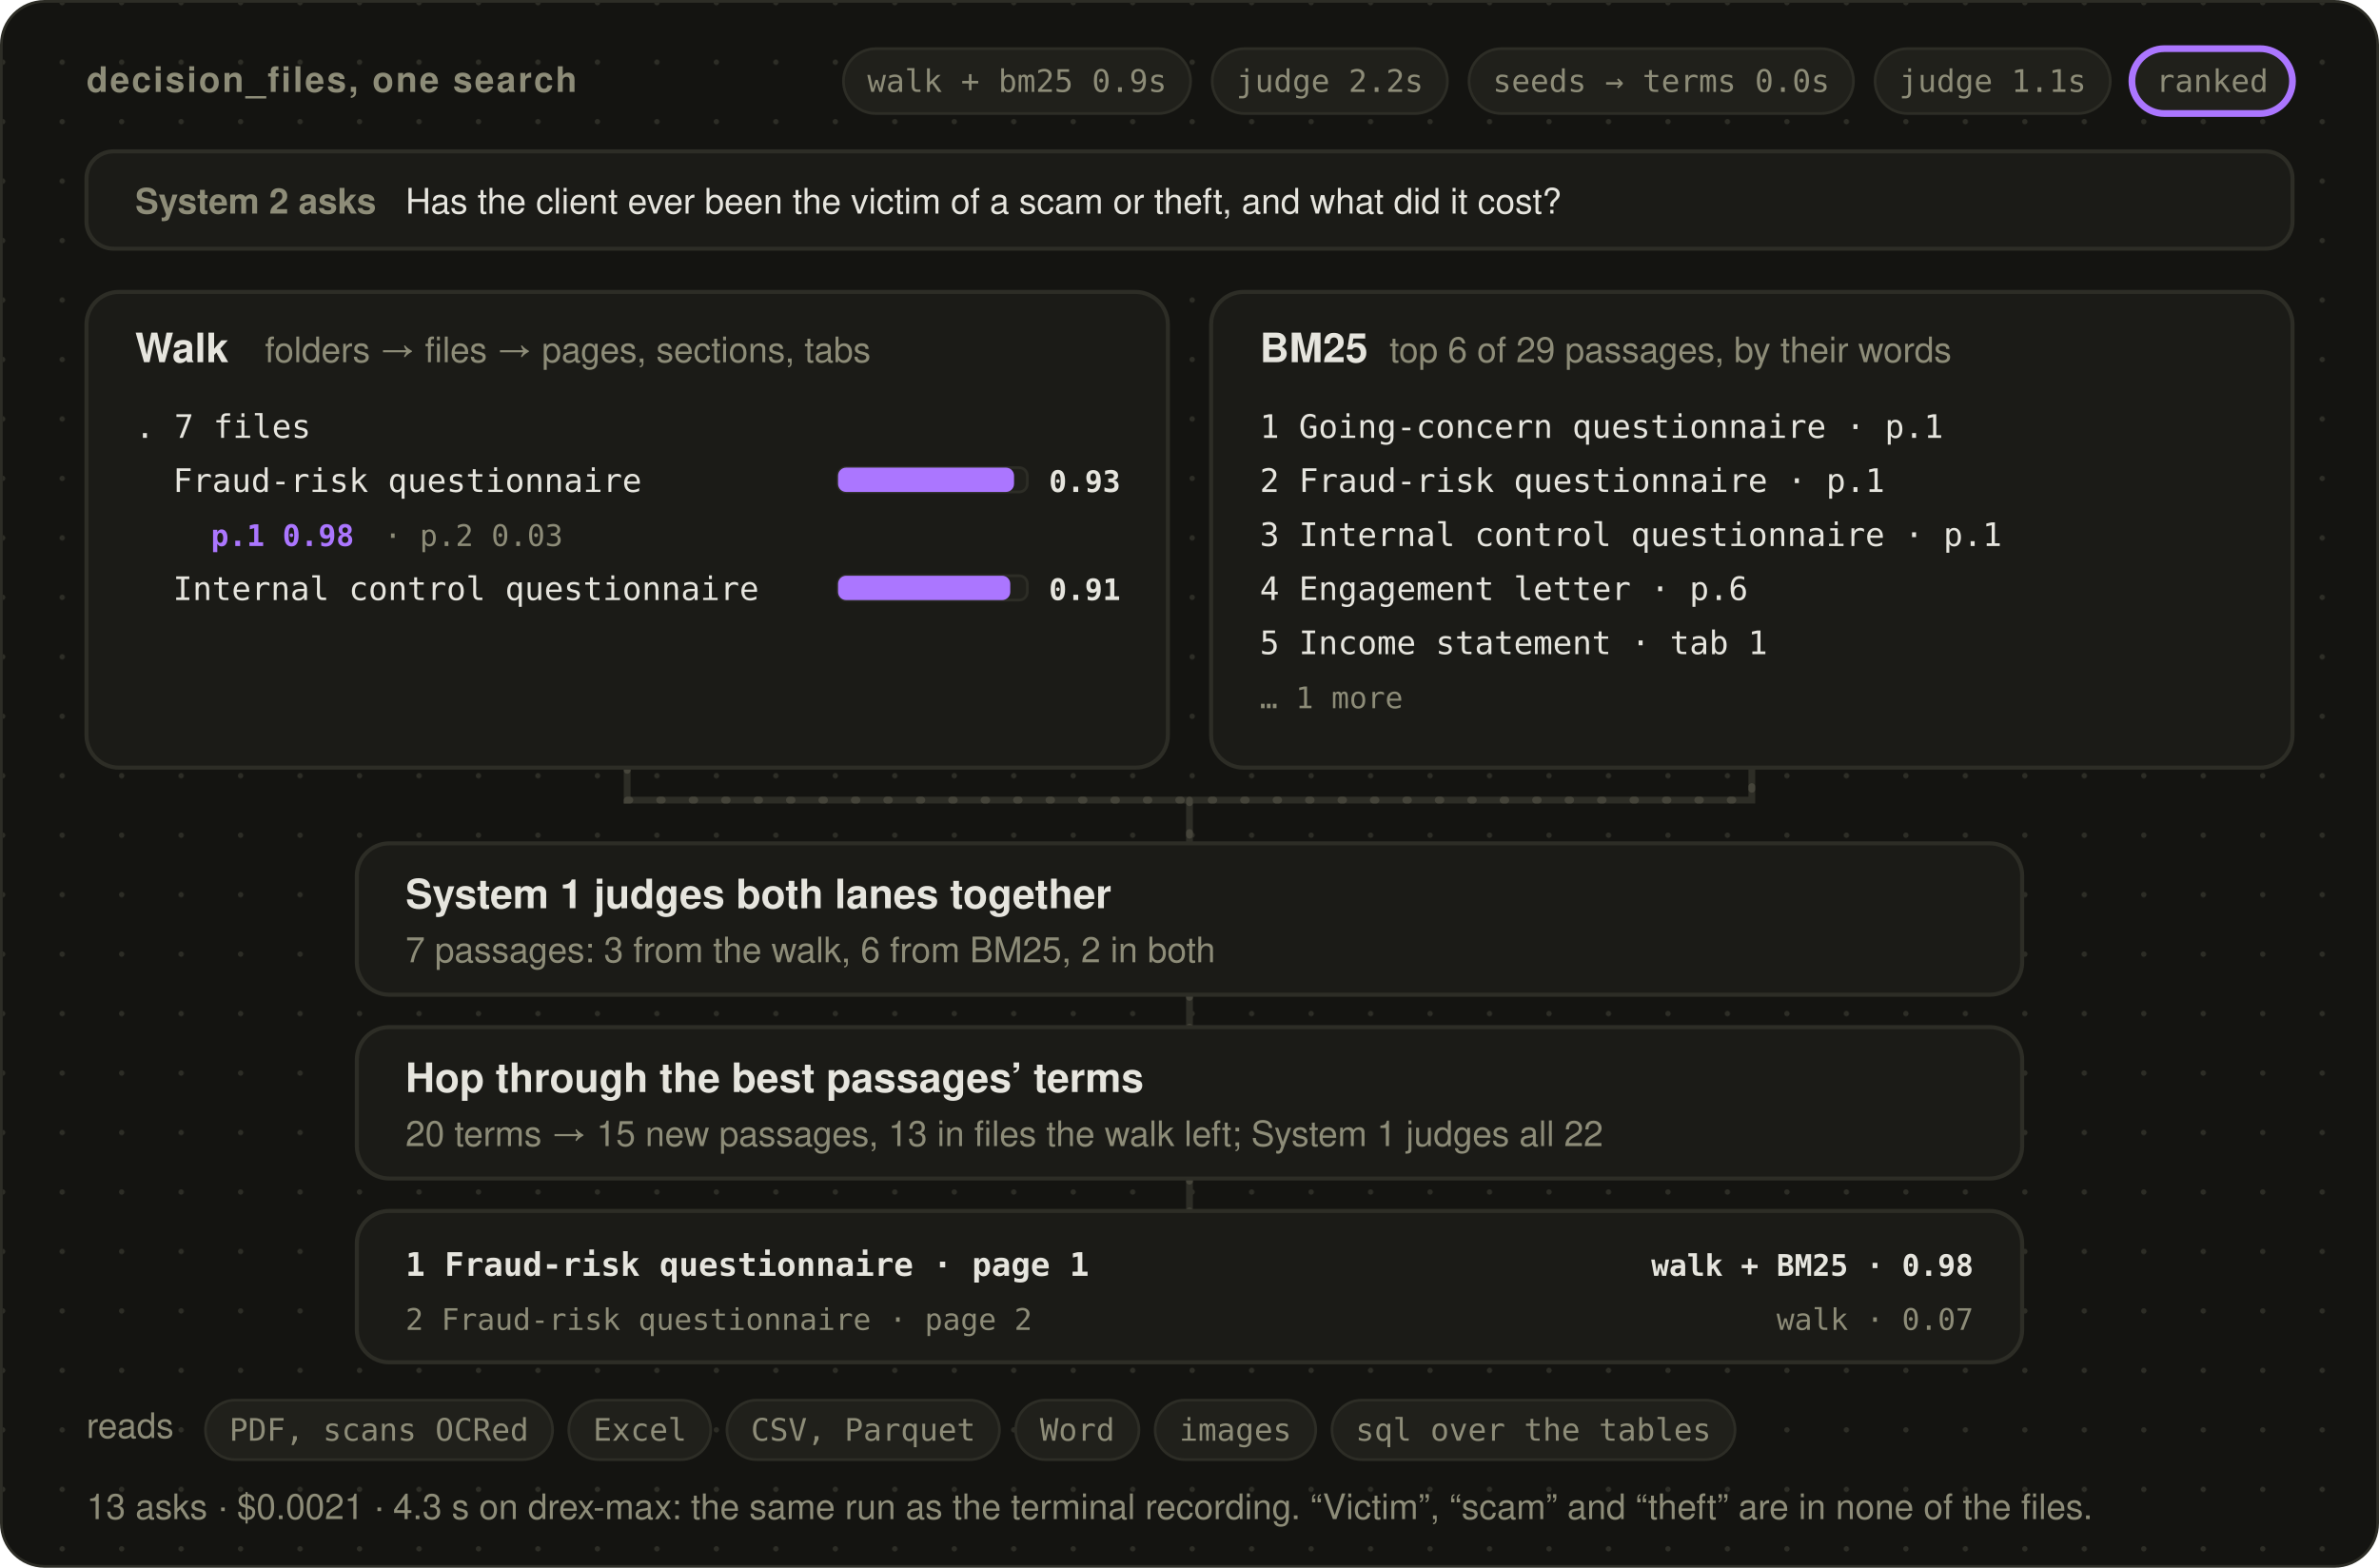
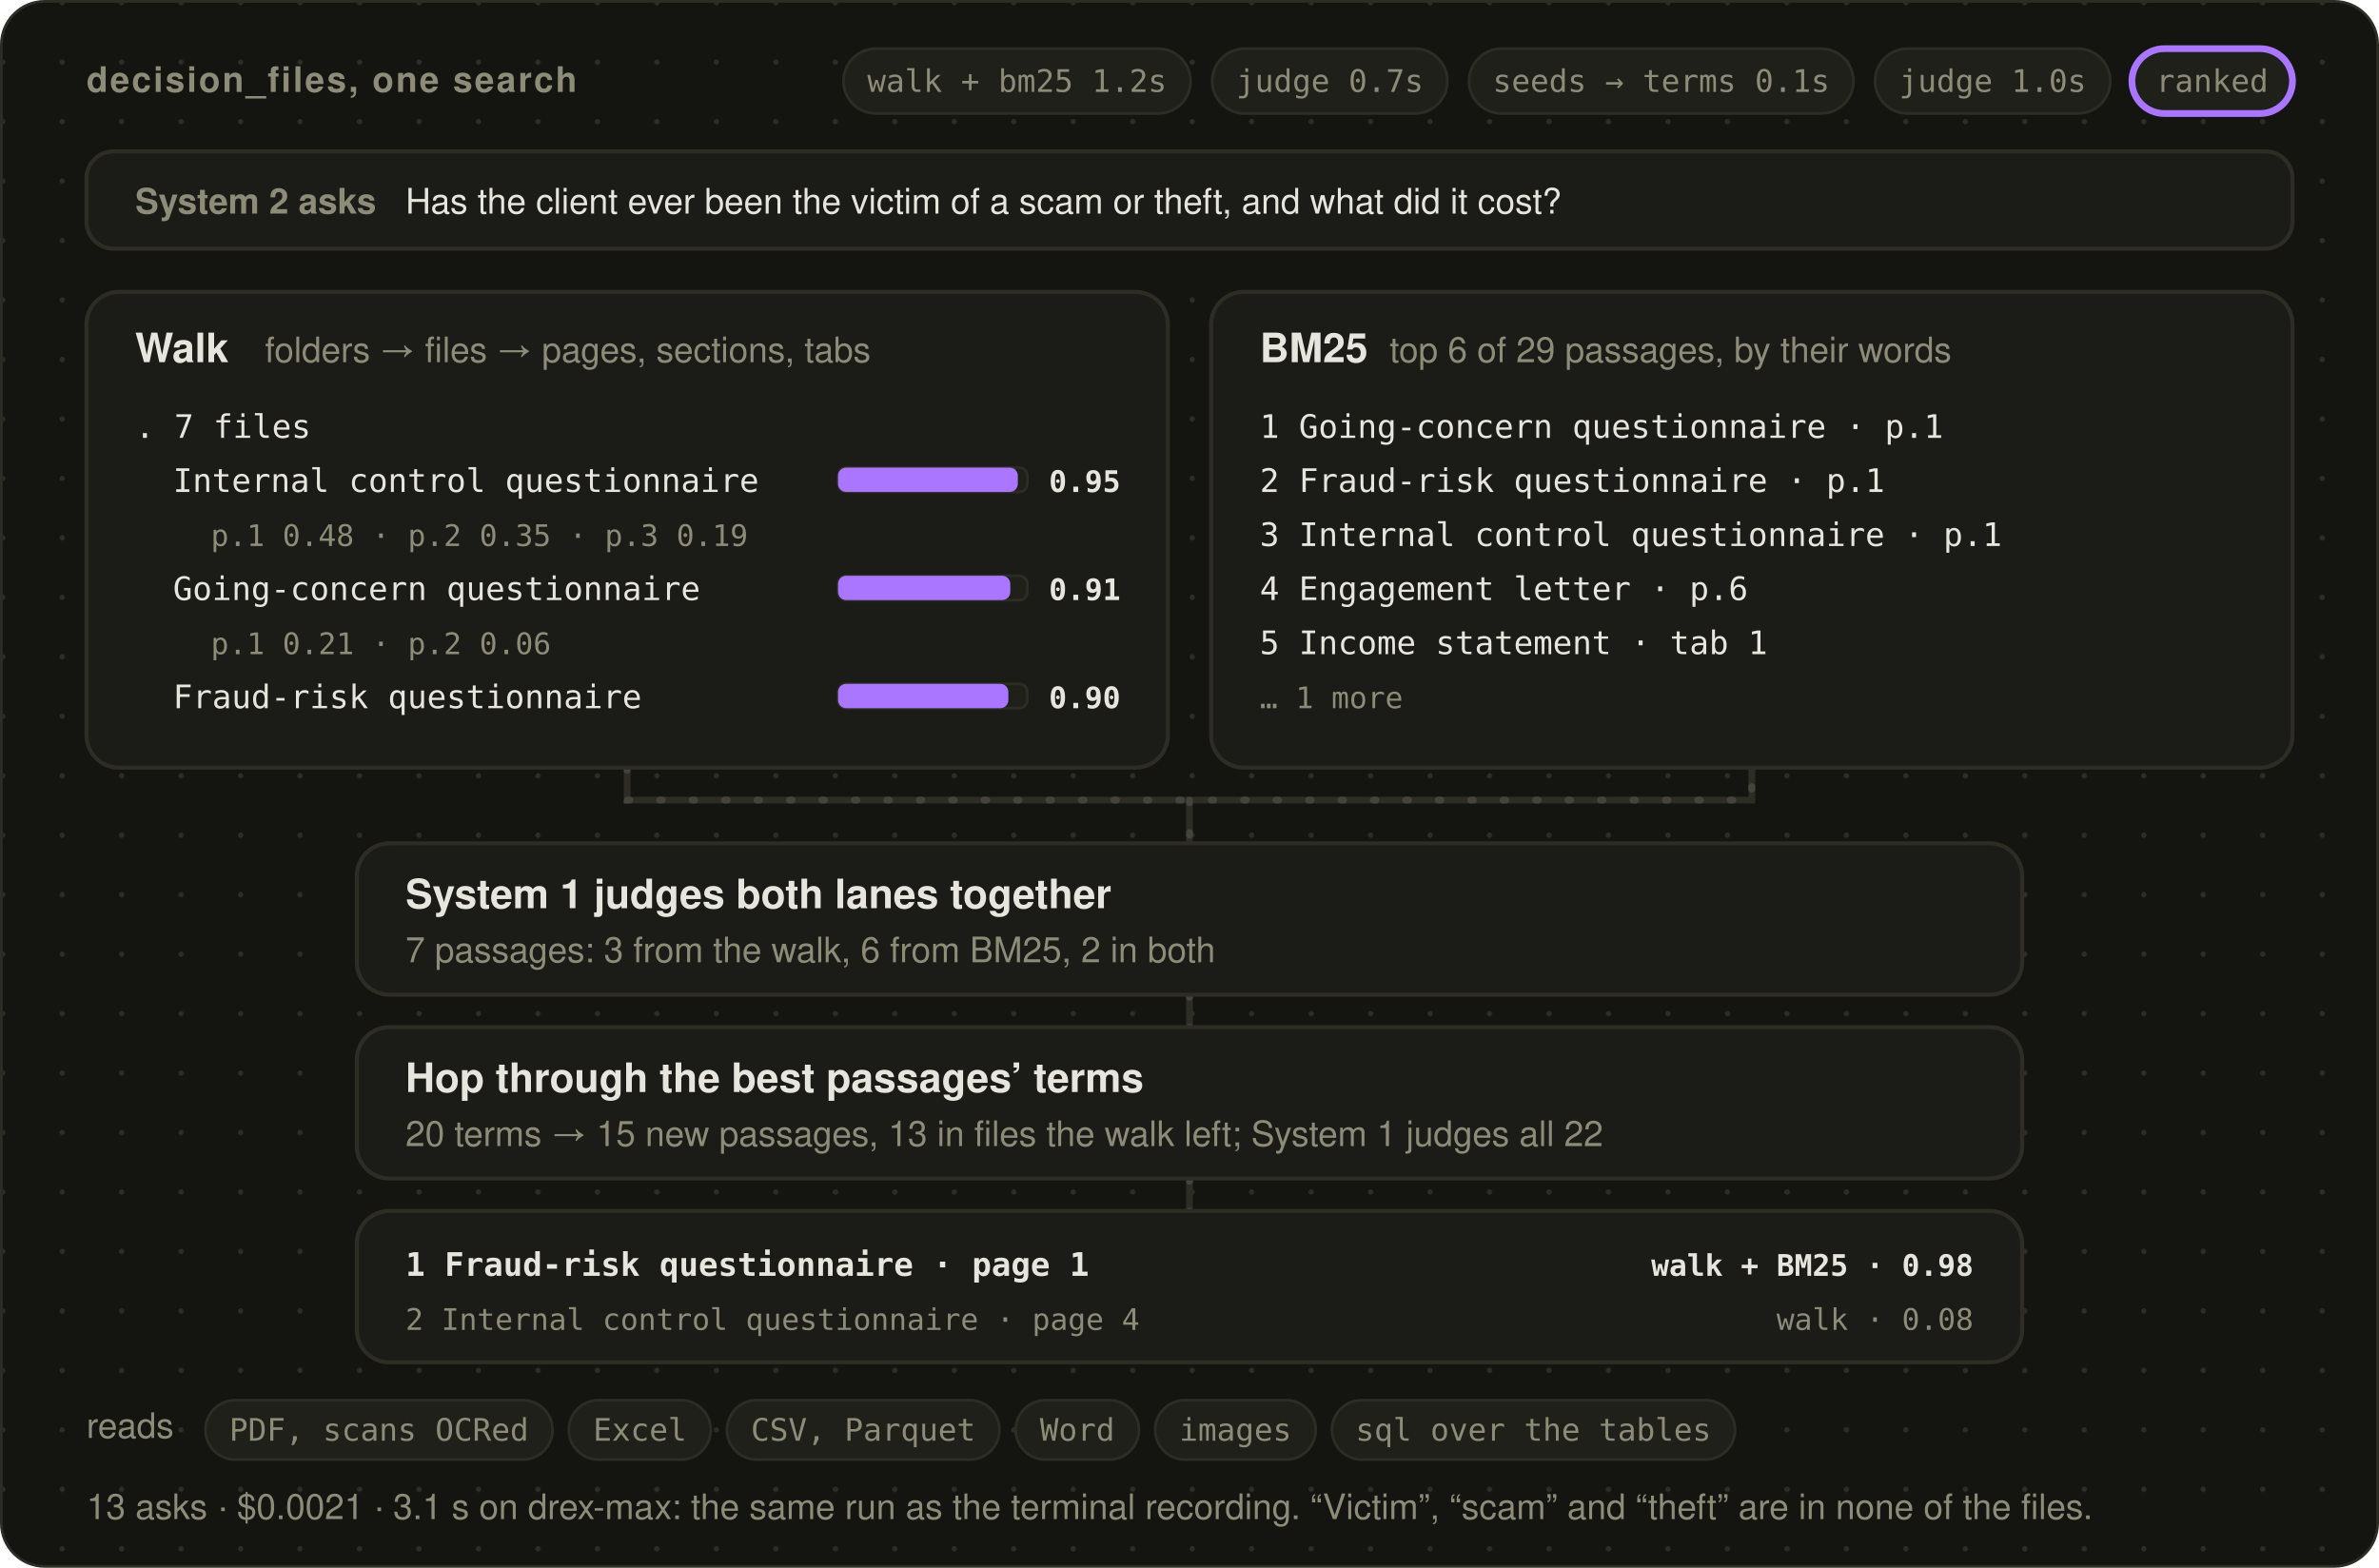
- <svg xmlns="http://www.w3.org/2000/svg" viewBox="0 0 880 580" width="880" height="580" role="img" aria-label="decision_files searching a folder of audit papers for: has the client ever been the victim of a scam or theft, and what did it cost? Two lanes run at once. System 1 walks the folder's 7 files and their pages: the fraud-risk questionnaire 0.93, its page 1 0.98, and the internal control questionnaire 0.91. BM25 ranks the top 6 of 29 passages by their words. System 1 judges both lanes together, 7 passages; the best passages' 20 terms find 15 more, and System 1 judges all 22. Result: page 1 of the fraud-risk questionnaire, found by both lanes, at 0.98. 13 asks, $0.0021, 4.3 s, on drex-max, the same run as the terminal recording.">
+ <svg xmlns="http://www.w3.org/2000/svg" viewBox="0 0 880 580" width="880" height="580" role="img" aria-label="decision_files searching a folder of audit papers for: has the client ever been the victim of a scam or theft, and what did it cost? Two lanes run at once. System 1 walks the folder's 7 files and their pages: the internal control questionnaire 0.95, the going-concern questionnaire 0.91 and the fraud-risk questionnaire 0.90. BM25 ranks the top 6 of 29 passages by their words. System 1 judges both lanes together, 7 passages; the best passages' 20 terms find 15 more, and System 1 judges all 22. Result: page 1 of the fraud-risk questionnaire, found by both lanes, at 0.98. 13 asks, $0.0021, 3.1 s, on drex-max, the same run as the terminal recording.">
  <style>
    text { font-family: -apple-system, BlinkMacSystemFont, 'Segoe UI', Helvetica, Arial, sans-serif; }
    .bg { fill: #141411; stroke: #2d2d26; }
    .card { fill: #1b1b17; stroke: #2d2d26; stroke-width: 1.5; }
    .ghost { fill: #1b1b17; stroke: #45443a; stroke-width: 1.5; stroke-dasharray: 6 5; }
    .dashed { fill: none; stroke: #45443a; stroke-width: 1.5; stroke-dasharray: 5 4; }
    .glow { fill: none; stroke: #e6e5de; stroke-width: 2.5; opacity: 0; }
    .vioglow { stroke: #ab76ff; } .warnglow { stroke: #d4973a; } .okglow { stroke: #4cbf66; }
    .title { fill: #e6e5de; font-size: 18px; font-weight: 650; }
    .small { fill: #e6e5de; font-size: 15px; font-weight: 650; }
    .note { fill: #8d8c78; font-size: 13px; }
    .head { fill: #8d8c78; font-size: 13px; font-weight: 600; letter-spacing: 0.06em; }
    .phase { fill: #e6e5de; font-size: 13px; font-family: ui-monospace, SFMono-Regular, Menlo, Consolas, monospace; font-weight: 600; }
    .tag { fill: #20201b; stroke: #2d2d26; }
    .viotag { fill: #2a1f40; stroke: #ab76ff; }
    .tagtext { fill: #8d8c78; font-size: 11.5px; font-family: ui-monospace, SFMono-Regular, Menlo, Consolas, monospace; }
    .label { fill: #8d8c78; font-size: 13px; font-family: ui-monospace, SFMono-Regular, Menlo, Consolas, monospace; }
    .mono { fill: #e6e5de; font-size: 12px; font-family: ui-monospace, SFMono-Regular, Menlo, Consolas, monospace; }
    .tiny { fill: #8d8c78; font-size: 11px; font-family: ui-monospace, SFMono-Regular, Menlo, Consolas, monospace; }
    .ink { fill: #e6e5de; } .b { font-weight: 650; }
    .ok { fill: #4cbf66; } .warn { fill: #d4973a; } .bad { fill: #d9625f; } .vio { fill: #ab76ff; }
    .faded { opacity: 0.45; }
    .edge { stroke: #2d2d26; stroke-width: 2.5; fill: none; }
    .flow { stroke: #45443a; stroke-width: 2.5; fill: none; stroke-linecap: round; stroke-dasharray: 1 11;
      animation: flow 0.9s linear infinite; }
    @keyframes flow { from { stroke-dashoffset: 12; } to { stroke-dashoffset: 0; } }
    .dot { fill: #e6e5de; filter: url(#soft); }
    .viodot { fill: #ab76ff; } .warndot { fill: #d4973a; } .okdot { fill: #4cbf66; } .baddot { fill: #d9625f; }
    .chip { fill: #20201b; stroke: #2d2d26; }
    .pip { fill: none; stroke: #45443a; stroke-width: 1.5; }
    .pipon { fill: #d4973a; }
    .track { fill: #20201b; stroke: #2d2d26; }
    .bar { fill: #45443a; }
    .threshold { stroke: #8d8c78; stroke-width: 1.5; stroke-dasharray: 3 3; }
    .state { fill: #4cbf66; opacity: 0.18; stroke: #4cbf66; }
    .block { fill: #1b1b17; stroke: #45443a; }
    .eye { fill: #1b1b17; stroke: #ab76ff; stroke-width: 2; }
    .rest { fill: #45443a; }
.a{animation-duration:14.4s;animation-iteration-count:infinite;animation-timing-function:linear}@keyframes s4{0%{opacity:0}47.22%{opacity:0}48.96%{opacity:1}92.71%{opacity:1}94.44%{opacity:0}100%{opacity:0}}.s4{animation-name:s4;opacity:1}@keyframes s3{0%{opacity:0}36.11%{opacity:0}37.85%{opacity:1}45.49%{opacity:1}47.22%{opacity:0}100%{opacity:0}}.s3{animation-name:s3;opacity:0}@keyframes s2{0%{opacity:0}30.56%{opacity:0}32.29%{opacity:1}34.38%{opacity:1}36.11%{opacity:0}100%{opacity:0}}.s2{animation-name:s2;opacity:0}@keyframes s1{0%{opacity:0}22.22%{opacity:0}23.96%{opacity:1}28.82%{opacity:1}30.56%{opacity:0}100%{opacity:0}}.s1{animation-name:s1;opacity:0}@keyframes s0{0%{opacity:0}6.94%{opacity:0}8.68%{opacity:1}20.49%{opacity:1}22.22%{opacity:0}100%{opacity:0}}.s0{animation-name:s0;opacity:0}@keyframes w0{0%{opacity:0}8.33%{opacity:0}10.07%{opacity:1}95.49%{opacity:1}97.22%{opacity:0}100%{opacity:0}}.w0{animation-name:w0;opacity:1}@keyframes w1{0%{opacity:0}11.11%{opacity:0}12.85%{opacity:1}95.49%{opacity:1}97.22%{opacity:0}100%{opacity:0}}.w1{animation-name:w1;opacity:1}@keyframes w2{0%{opacity:0}15.28%{opacity:0}17.01%{opacity:1}95.49%{opacity:1}97.22%{opacity:0}100%{opacity:0}}.w2{animation-name:w2;opacity:1}@keyframes w3{0%{opacity:0}12.5%{opacity:0}14.24%{opacity:1}95.49%{opacity:1}97.22%{opacity:0}100%{opacity:0}}.w3{animation-name:w3;opacity:1}@keyframes w4{0%{opacity:0}17.36%{opacity:0}19.1%{opacity:1}95.49%{opacity:1}97.22%{opacity:0}100%{opacity:0}}.w4{animation-name:w4;opacity:1}@keyframes w5{0%{opacity:0}13.89%{opacity:0}15.62%{opacity:1}95.49%{opacity:1}97.22%{opacity:0}100%{opacity:0}}.w5{animation-name:w5;opacity:1}@keyframes m0{0%{opacity:0}9.03%{opacity:0}10.76%{opacity:1}95.49%{opacity:1}97.22%{opacity:0}100%{opacity:0}}.m0{animation-name:m0;opacity:1}@keyframes m1{0%{opacity:0}10.76%{opacity:0}12.5%{opacity:1}95.49%{opacity:1}97.22%{opacity:0}100%{opacity:0}}.m1{animation-name:m1;opacity:1}@keyframes m2{0%{opacity:0}12.5%{opacity:0}14.24%{opacity:1}95.49%{opacity:1}97.22%{opacity:0}100%{opacity:0}}.m2{animation-name:m2;opacity:1}@keyframes m3{0%{opacity:0}14.24%{opacity:0}15.97%{opacity:1}95.49%{opacity:1}97.22%{opacity:0}100%{opacity:0}}.m3{animation-name:m3;opacity:1}@keyframes m4{0%{opacity:0}15.97%{opacity:0}17.71%{opacity:1}95.49%{opacity:1}97.22%{opacity:0}100%{opacity:0}}.m4{animation-name:m4;opacity:1}@keyframes m5{0%{opacity:0}17.71%{opacity:0}19.44%{opacity:1}95.49%{opacity:1}97.22%{opacity:0}100%{opacity:0}}.m5{animation-name:m5;opacity:1}@keyframes j{0%{opacity:0}23.61%{opacity:0}25.35%{opacity:1}95.49%{opacity:1}97.22%{opacity:0}100%{opacity:0}}.j{animation-name:j;opacity:1}@keyframes jl{0%{opacity:0}22.22%{opacity:0}23.96%{opacity:1}28.82%{opacity:1}30.56%{opacity:0}36.11%{opacity:0}37.85%{opacity:1}45.49%{opacity:1}47.22%{opacity:0}100%{opacity:0}}.jl{animation-name:jl;opacity:0}@keyframes h{0%{opacity:0}31.94%{opacity:0}33.68%{opacity:1}95.49%{opacity:1}97.22%{opacity:0}100%{opacity:0}}.h{animation-name:h;opacity:1}@keyframes r{0%{opacity:0}48.61%{opacity:0}50.35%{opacity:1}95.49%{opacity:1}97.22%{opacity:0}100%{opacity:0}}.r{animation-name:r;opacity:1}@keyframes rl{0%{opacity:0}48.61%{opacity:0}50.35%{opacity:1}60.76%{opacity:1}62.5%{opacity:0}100%{opacity:0}}.rl{animation-name:rl;opacity:0}@media (prefers-reduced-motion: reduce){*{animation:none !important}}</style>
  <defs>
    <pattern id="grid" width="22" height="22" patternUnits="userSpaceOnUse">
      <circle cx="1" cy="1" r="1" fill="#2d2d26" />
    </pattern>
    <filter id="soft" x="-100%" y="-100%" width="300%" height="300%">
      <feGaussianBlur stdDeviation="3" result="b" />
      <feMerge>
        <feMergeNode in="b" />
        <feMergeNode in="SourceGraphic" />
      </feMerge>
    </filter>
  </defs>
  <rect class="bg" x="0.5" y="0.5" width="879" height="579" rx="16" />
  <rect x="1" y="1" width="878" height="578" rx="16" fill="url(#grid)" />
  <text class="head" x="32" y="34">decision_files, one search</text>
  <rect class="tag" x="788.6" y="18" width="59.4" height="24" rx="12" />
  <text class="tagtext" x="818.3" y="34" text-anchor="middle">ranked</text>
  <rect class="glow vioglow a s4" x="788.6" y="18" width="59.4" height="24" rx="12" />
  <rect class="tag" x="693.6" y="18" width="87" height="24" rx="12" />
-   <text class="tagtext" x="737.1" y="34" text-anchor="middle">judge 1.1s</text>
+   <text class="tagtext" x="737.1" y="34" text-anchor="middle">judge 1.0s</text>
  <rect class="glow vioglow a s3" x="693.6" y="18" width="87" height="24" rx="12" />
  <rect class="tag" x="543.4" y="18" width="142.2" height="24" rx="12" />
-   <text class="tagtext" x="614.5" y="34" text-anchor="middle">seeds → terms 0.0s</text>
+   <text class="tagtext" x="614.5" y="34" text-anchor="middle">seeds → terms 0.1s</text>
  <rect class="glow vioglow a s2" x="543.4" y="18" width="142.2" height="24" rx="12" />
  <rect class="tag" x="448.4" y="18" width="87" height="24" rx="12" />
-   <text class="tagtext" x="491.9" y="34" text-anchor="middle">judge 2.2s</text>
+   <text class="tagtext" x="491.9" y="34" text-anchor="middle">judge 0.7s</text>
  <rect class="glow vioglow a s1" x="448.4" y="18" width="87" height="24" rx="12" />
  <rect class="tag" x="312" y="18" width="128.4" height="24" rx="12" />
-   <text class="tagtext" x="376.2" y="34" text-anchor="middle">walk + bm25 0.9s</text>
+   <text class="tagtext" x="376.2" y="34" text-anchor="middle">walk + bm25 1.2s</text>
  <rect class="glow vioglow a s0" x="312" y="18" width="128.4" height="24" rx="12" />
  <rect class="card" x="32" y="56" width="816" height="36" rx="10" />
  <text class="note b" x="50" y="79">System 2 asks</text>
  <text class="note ink" x="150" y="79">Has the client ever been the victim of a scam or theft, and what did it cost?</text>
  <path class="edge" d="M232 284 V296 H648 V284 M440 296 V312 M440 368 V380 M440 436 V448" />
  <path class="flow" d="M232 284 V296 H648 V284 M440 296 V312 M440 368 V380 M440 436 V448" />
  <rect class="card" x="32" y="108" width="400" height="176" rx="12" />
  <text class="small" x="50" y="134">Walk</text>
  <text class="note" x="98" y="134">folders → files → pages, sections, tabs</text>
  <g class="a w0">
    <text class="mono" x="50" y="162">. 7 files</text>
  </g>
  <g class="a w1">
-     <text class="mono" x="64" y="182">Fraud-risk questionnaire</text>
+     <text class="mono" x="64" y="182">Internal control questionnaire</text>
    <rect class="track" x="310" y="173" width="70" height="9" rx="3" />
-     <rect class="vio" x="310" y="173" width="65.1" height="9" rx="3" />
-     <text class="tiny ink b" x="388" y="182">0.93</text>
+     <rect class="vio" x="310" y="173" width="66.5" height="9" rx="3" />
+     <text class="tiny ink b" x="388" y="182">0.95</text>
  </g>
  <g class="a w2">
-     <text class="tiny vio b" x="78" y="202">p.1 0.98</text>
-     <text class="tiny" x="142" y="202">· p.2 0.03</text>
+     <text class="tiny" x="78" y="202">p.1 0.48 · p.2 0.35 · p.3 0.19</text>
  </g>
  <g class="a w3">
-     <text class="mono" x="64" y="222">Internal control questionnaire</text>
+     <text class="mono" x="64" y="222">Going-concern questionnaire</text>
    <rect class="track" x="310" y="213" width="70" height="9" rx="3" />
    <rect class="vio" x="310" y="213" width="63.7" height="9" rx="3" />
    <text class="tiny ink b" x="388" y="222">0.91</text>
+   </g>
+   <g class="a w4">
+     <text class="tiny" x="78" y="242">p.1 0.21 · p.2 0.06</text>
+   </g>
+   <g class="a w5">
+     <text class="mono" x="64" y="262">Fraud-risk questionnaire</text>
+     <rect class="track" x="310" y="253" width="70" height="9" rx="3" />
+     <rect class="vio" x="310" y="253" width="63" height="9" rx="3" />
+     <text class="tiny ink b" x="388" y="262">0.90</text>
  </g>
  <rect class="card" x="448" y="108" width="400" height="176" rx="12" />
  <text class="small" x="466" y="134">BM25</text>
  <text class="note" x="514" y="134">top 6 of 29 passages, by their words</text>
  <text class="mono a m0" x="466" y="162">1 Going-concern questionnaire · p.1</text>
  <text class="mono a m1" x="466" y="182">2 Fraud-risk questionnaire · p.1</text>
  <text class="mono a m2" x="466" y="202">3 Internal control questionnaire · p.1</text>
  <text class="mono a m3" x="466" y="222">4 Engagement letter · p.6</text>
  <text class="mono a m4" x="466" y="242">5 Income statement · tab 1</text>
  <text class="tiny a m5" x="466" y="262">… 1 more</text>
  <g class="a j">
    <rect class="card" x="132" y="312" width="616" height="56" rx="12" />
    <rect class="glow vioglow a jl" x="132" y="312" width="616" height="56" rx="12" />
    <text class="small" x="150" y="336">System 1 judges both lanes together</text>
    <text class="note" x="150" y="356">7 passages: 3 from the walk, 6 from BM25, 2 in both</text>
  </g>
  <g class="a h">
    <rect class="card" x="132" y="380" width="616" height="56" rx="12" />
    <text class="small" x="150" y="404">Hop through the best passages’ terms</text>
    <text class="note" x="150" y="424">20 terms → 15 new passages, 13 in files the walk left; System 1 judges all 22</text>
  </g>
  <g class="a r">
    <rect class="card" x="132" y="448" width="616" height="56" rx="12" />
    <rect class="glow okglow a rl" x="132" y="448" width="616" height="56" rx="12" />
    <text class="mono b" x="150" y="472">1 Fraud-risk questionnaire · page 1</text>
    <text class="tiny ink b" x="730" y="472" text-anchor="end">walk + BM25 · 0.98</text>
-     <text class="tiny" x="150" y="492">2 Fraud-risk questionnaire · page 2</text>
-     <text class="tiny" x="730" y="492" text-anchor="end">walk · 0.07</text>
+     <text class="tiny" x="150" y="492">2 Internal control questionnaire · page 4</text>
+     <text class="tiny" x="730" y="492" text-anchor="end">walk · 0.08</text>
  </g>
  <text class="note" x="32" y="532">reads</text>
  <rect class="chip" x="76" y="518" width="128.4" height="22" rx="11" />
  <text class="tagtext" x="140.2" y="533" text-anchor="middle">PDF, scans OCRed</text>
  <rect class="chip" x="210.4" y="518" width="52.5" height="22" rx="11" />
  <text class="tagtext" x="236.7" y="533" text-anchor="middle">Excel</text>
  <rect class="chip" x="268.9" y="518" width="100.8" height="22" rx="11" />
  <text class="tagtext" x="319.3" y="533" text-anchor="middle">CSV, Parquet</text>
  <rect class="chip" x="375.7" y="518" width="45.6" height="22" rx="11" />
  <text class="tagtext" x="398.5" y="533" text-anchor="middle">Word</text>
  <rect class="chip" x="427.3" y="518" width="59.4" height="22" rx="11" />
  <text class="tagtext" x="457" y="533" text-anchor="middle">images</text>
  <rect class="chip" x="492.7" y="518" width="149.1" height="22" rx="11" />
  <text class="tagtext" x="567.2" y="533" text-anchor="middle">sql over the tables</text>
-   <text class="note" x="32" y="562">13 asks · $0.0021 · 4.3 s on drex-max: the same run as the terminal recording. “Victim”, “scam” and “theft” are in none of the files.</text>
+   <text class="note" x="32" y="562">13 asks · $0.0021 · 3.1 s on drex-max: the same run as the terminal recording. “Victim”, “scam” and “theft” are in none of the files.</text>
</svg>
